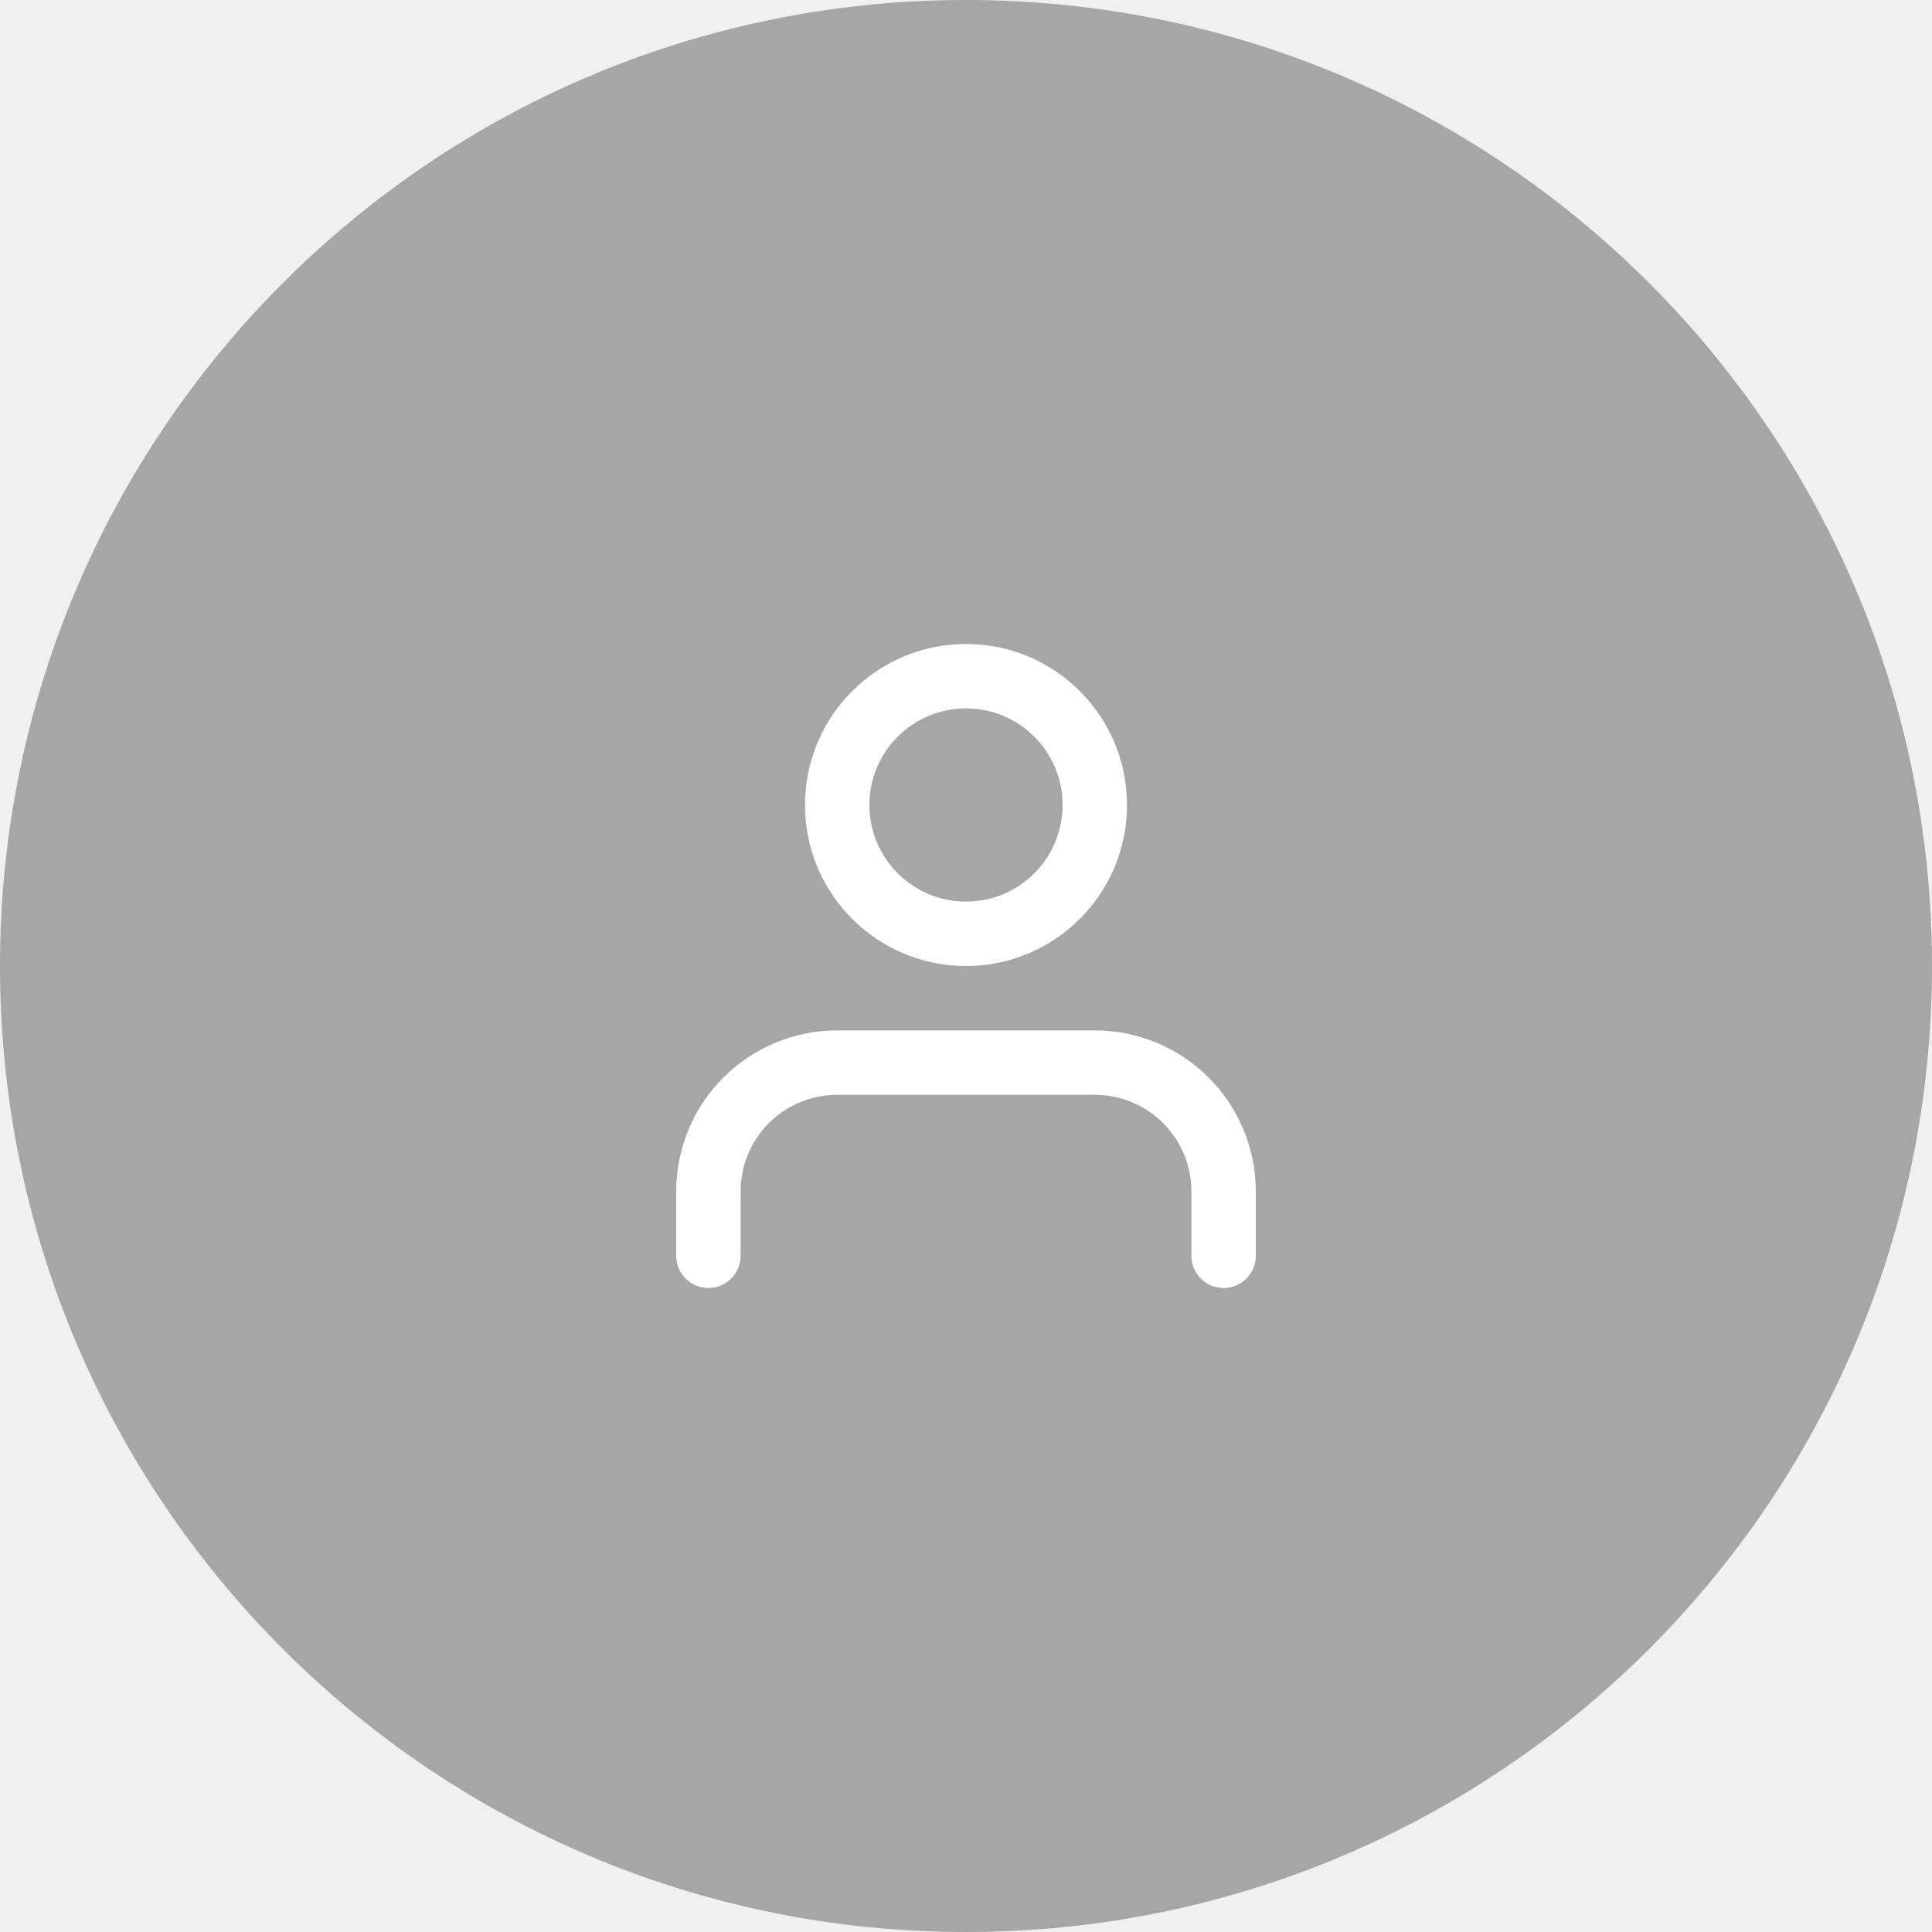
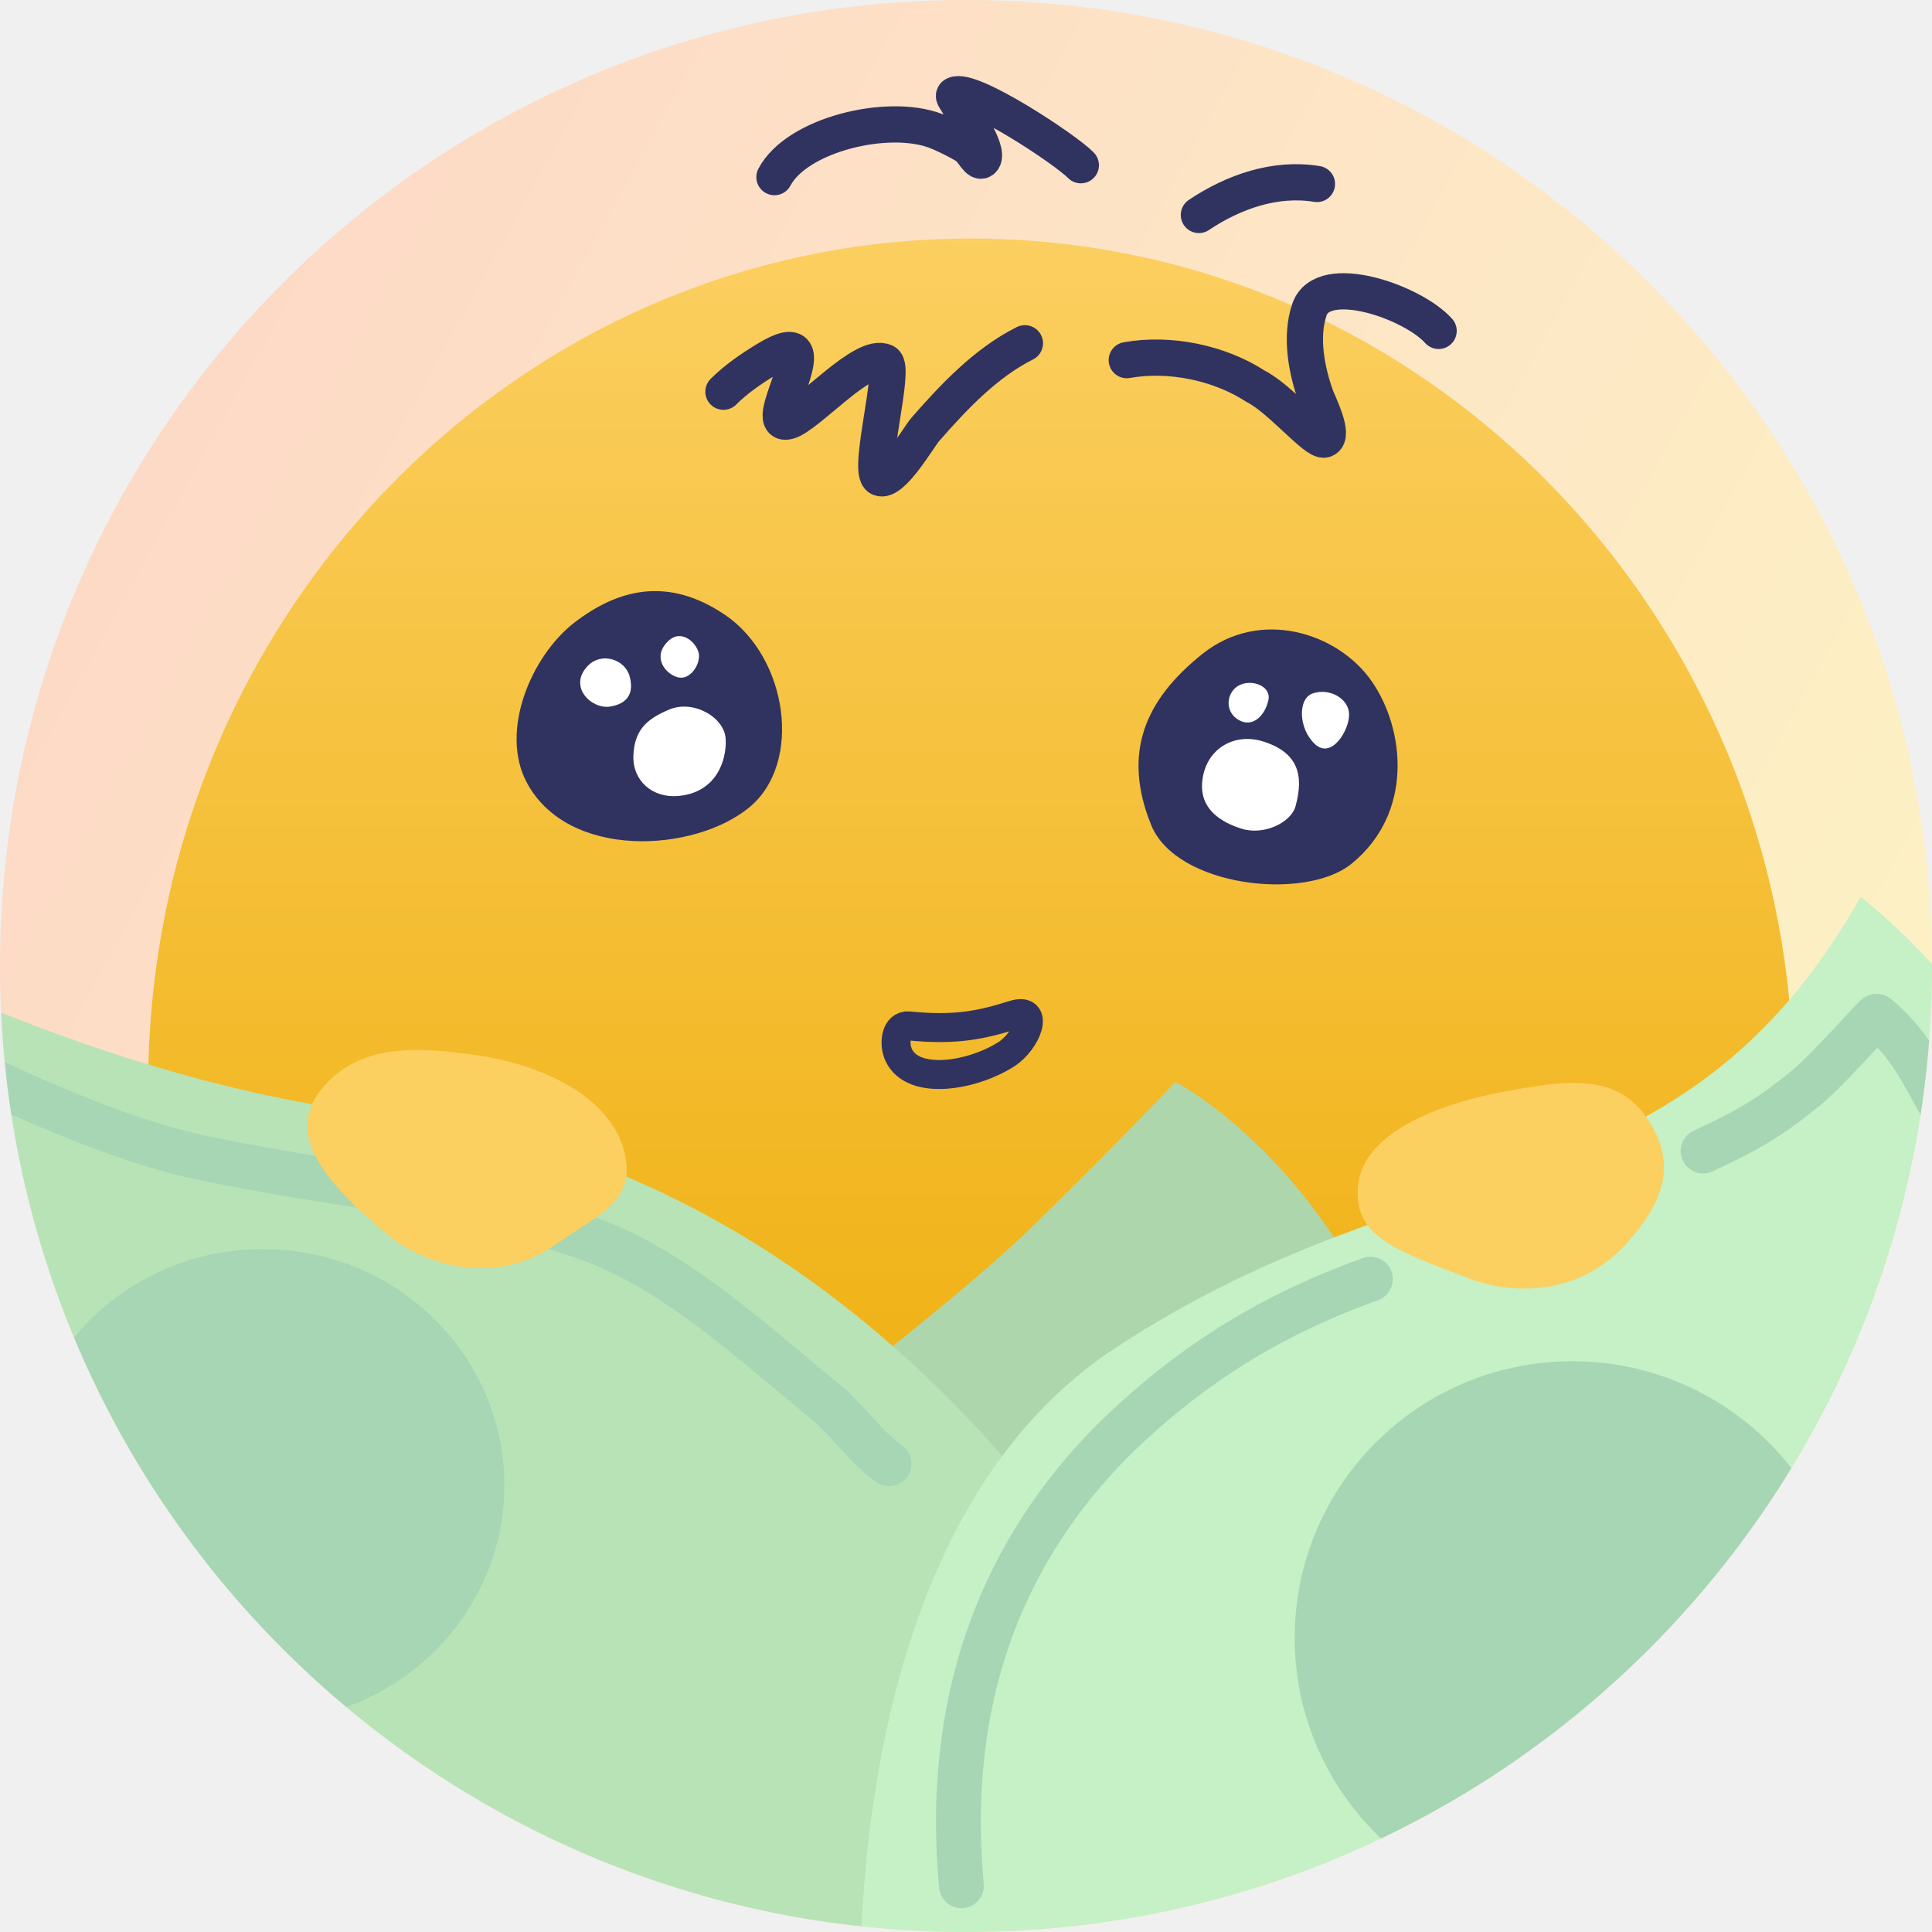
<svg xmlns="http://www.w3.org/2000/svg" width="80" height="80" viewBox="0 0 80 80" fill="none">
-   <circle cx="40" cy="40" r="40" fill="#A6A6A6" />
-   <path fill-rule="evenodd" clip-rule="evenodd" d="M40 29.333C37.791 29.333 36 31.124 36 33.333C36 35.542 37.791 37.333 40 37.333C42.209 37.333 44 35.542 44 33.333C44 31.124 42.209 29.333 40 29.333ZM33.333 33.333C33.333 29.651 36.318 26.666 40 26.666C43.682 26.666 46.667 29.651 46.667 33.333C46.667 37.015 43.682 40 40 40C36.318 40 33.333 37.015 33.333 33.333ZM29.953 44.619C31.203 43.369 32.899 42.666 34.667 42.666H45.333C47.101 42.666 48.797 43.369 50.047 44.619C51.298 45.869 52 47.565 52 49.333V52C52 52.736 51.403 53.333 50.667 53.333C49.93 53.333 49.333 52.736 49.333 52V49.333C49.333 48.272 48.912 47.255 48.162 46.505C47.412 45.755 46.394 45.333 45.333 45.333H34.667C33.606 45.333 32.588 45.755 31.838 46.505C31.088 47.255 30.667 48.272 30.667 49.333V52C30.667 52.736 30.07 53.333 29.333 53.333C28.597 53.333 28 52.736 28 52V49.333C28 47.565 28.702 45.869 29.953 44.619Z" fill="white" />
+   <g clip-path="url(#clip0_443_1782)">
+     <path d="M0 40C0 17.909 17.909 0 40 0C62.091 0 80 17.909 80 40C80 62.091 62.091 80 40 80C17.909 80 0 62.091 0 40Z" fill="url(#paint0_linear_443_1782)" />
+     <mask id="mask0_443_1782" style="mask-type:luminance" maskUnits="userSpaceOnUse" x="0" y="0" width="80" height="80">
+       <path d="M0 40C0 17.909 17.909 0 40 0C62.091 0 80 17.909 80 40C80 62.091 62.091 80 40 80C17.909 80 0 62.091 0 40Z" fill="white" />
+     </mask>
+     <g mask="url(#mask0_443_1782)">
+       <path d="M6.136 44.974C6.136 25.59 21.387 9.877 40.201 9.877C59.014 9.877 74.265 25.59 74.265 44.974C74.265 64.357 59.014 80.071 40.201 80.071C21.387 80.071 6.136 64.357 6.136 44.974Z" fill="url(#paint1_linear_443_1782)" />
+       <path d="M30.024 25.462C32.616 27.218 33.258 31.61 31.016 33.441C28.726 35.311 23.526 35.602 21.816 32.41C20.671 30.272 22.007 27.142 23.801 25.767C25.595 24.393 27.657 23.858 30.024 25.462Z" fill="#303360" />
+       <path d="M47.669 34.165C48.704 36.718 54.033 37.328 55.959 35.77C58.533 33.688 58.193 30.206 56.792 28.199C55.391 26.193 52.176 25.174 49.795 27.073C47.438 28.952 46.446 31.149 47.669 34.165Z" fill="#303360" />
+       <path d="M27.731 29.373C28.713 28.971 30.01 29.697 30.05 30.613C30.09 31.528 29.637 32.818 28.093 32.959C27.011 33.057 26.189 32.324 26.228 31.289C26.268 30.254 26.75 29.775 27.731 29.373Z" fill="white" />
+       <path d="M27.662 26.552C28.223 26.004 28.87 26.637 28.937 27.074C29.004 27.511 28.584 28.166 28.08 28.049C27.576 27.931 26.975 27.223 27.662 26.552Z" fill="white" />
+       <path d="M24.317 27.595C24.887 26.976 25.862 27.293 26.064 27.982C26.265 28.67 26.013 29.141 25.257 29.258C24.501 29.376 23.527 28.452 24.317 27.595Z" fill="white" />
+       <path d="M49.781 32.377C49.903 31.02 51.087 30.33 52.284 30.697C53.763 31.151 53.997 32.107 53.645 33.386C53.461 34.058 52.335 34.612 51.394 34.31C50.545 34.037 49.68 33.503 49.781 32.377Z" fill="white" />
+       <path d="M54.351 28.715C55.04 28.473 55.846 28.916 55.863 29.572C55.88 30.227 55.141 31.453 54.452 30.815C53.763 30.177 53.729 28.933 54.351 28.715Z" fill="white" />
+       <path d="M51.159 28.48C51.655 28.046 52.671 28.345 52.52 29C52.368 29.656 51.865 30.126 51.31 29.824C50.756 29.521 50.756 28.832 51.159 28.48Z" fill="white" />
+       <path d="M29.956 16.22C30.482 15.695 31.105 15.269 31.74 14.883C34.587 13.149 31.377 17.76 32.631 17.446C33.422 17.248 35.761 14.553 36.644 14.994C37.105 15.225 35.893 19.523 36.421 19.786C36.919 20.036 38.059 18.073 38.315 17.78C39.49 16.438 40.819 15.024 42.439 14.214" stroke="#303360" stroke-width="1.5" stroke-miterlimit="10" stroke-linecap="round" stroke-linejoin="round" />
+       <path d="M46.657 14.912C48.435 14.597 50.487 15.015 52 16C53 16.5 54.483 18.313 54.842 18.201C55.283 18.065 54.574 16.658 54.489 16.419C54.105 15.347 53.834 13.952 54.221 12.819C54.772 11.203 58.5 12.5 59.57 13.702" stroke="#303360" stroke-width="1.5" stroke-miterlimit="10" stroke-linecap="round" stroke-linejoin="round" />
+       <path d="M32.068 7.334C32.995 5.576 36.748 4.665 38.741 5.418C39.102 5.554 39.699 5.848 40.035 6.062C40.276 6.216 40.533 6.834 40.7 6.603C40.989 6.204 39.795 4.514 39.595 4.158C39.556 4.089 39.455 3.967 39.525 3.931C40.186 3.587 44.141 6.199 44.755 6.841" stroke="#303360" stroke-width="1.5" stroke-miterlimit="10" stroke-linecap="round" stroke-linejoin="round" />
+       <path d="M49.643 8.901C51.074 7.944 52.806 7.333 54.532 7.618" stroke="#303360" stroke-width="1.5" stroke-miterlimit="10" stroke-linecap="round" stroke-linejoin="round" />
+       <path d="M41.969 42.025C40.659 42.438 39.564 42.677 37.636 42.48C37.1 42.424 36.983 43.205 37.218 43.696C37.824 44.961 40.274 44.55 41.678 43.648C42.52 43.106 43.067 41.679 41.969 42.025Z" stroke="#303360" stroke-width="1.2" stroke-miterlimit="10" stroke-linecap="round" stroke-linejoin="round" />
+       <path d="M25.755 64.358C25.755 64.358 38.542 54.92 42.804 50.734C47.066 46.548 48.665 44.797 48.665 44.797C48.665 44.797 57.493 49.288 59.624 62.988C61.755 76.687 41.358 74.328 41.358 74.328L25.755 64.358Z" fill="#AED6AD" />
+       <path d="M-7.276 38.513C-7.276 38.513 3.993 44.875 16.104 46.178C36.55 48.378 46.843 67.718 46.843 67.718L44.39 84.659L2.843 78.987L-7.276 38.513Z" fill="#B8E3B7" />
+       <path d="M35.804 87.495C35.804 87.495 33.242 64.346 46.153 55.837C59.091 47.309 69.519 50.43 77.049 37.136C85.882 44.341 84.141 50.732 85.544 57.241C86.948 63.749 76.355 83.433 76.355 83.433L35.804 87.495Z" fill="#C6F0C5" />
+       <path d="M53.612 67.821C53.612 61.495 58.757 56.367 65.105 56.367C71.451 56.367 76.597 61.495 76.597 67.821C76.597 74.147 71.451 79.275 65.105 79.275C58.757 79.275 53.612 74.147 53.612 67.821Z" fill="#A6D6B3" />
+       <path d="M0.867 61.504C0.867 56.102 5.348 51.723 10.876 51.723C16.403 51.723 20.884 56.102 20.884 61.504C20.884 66.905 16.403 71.284 10.876 71.284C5.348 71.284 0.867 66.905 0.867 61.504Z" fill="#A6D6B3" />
+       <path d="M39.812 78.086C38.954 68.883 42.617 62.793 46.847 58.915C50.297 55.751 53.606 54.1 56.746 52.967" stroke="#A6D6B3" stroke-width="1.853" stroke-miterlimit="10" stroke-linecap="round" stroke-linejoin="round" />
+       <path d="M70.519 47.663C72.587 46.713 73.49 46.106 74.762 45.065C75.784 44.229 77.662 42.039 77.711 42.08C79.006 43.144 79.57 44.338 80.247 45.554C80.924 46.769 81.35 47.793 81.729 49.28" stroke="#A6D6B3" stroke-width="1.853" stroke-miterlimit="10" stroke-linecap="round" stroke-linejoin="round" />
+       <path d="M-3.798 42.907C-2.608 43.739 3.687 46.91 8.107 47.883C13.644 49.103 19.028 49.375 24.39 51.298C28.006 52.595 31.223 55.642 34.156 58.023C35.106 58.794 35.824 59.914 36.818 60.609" stroke="#A6D6B3" stroke-width="1.853" stroke-miterlimit="10" stroke-linecap="round" stroke-linejoin="round" />
+       <path d="M13.315 45.094C11.749 47.022 13.546 49.021 16.002 51.09C17.464 52.322 20.407 53.351 23.013 51.533C24.927 50.197 26.394 49.702 25.832 47.617C25.253 45.472 22.591 44.114 19.811 43.706C17.358 43.345 14.881 43.166 13.315 45.094Z" fill="#FBCF60" />
+       <path d="M56.247 48.995C55.949 51.199 57.822 51.78 60.818 52.936C62.602 53.625 65.358 53.665 67.297 51.546C69.005 49.68 69.416 48.098 68.206 46.309C66.961 44.47 65.001 44.689 62.239 45.208C59.802 45.666 56.546 46.79 56.247 48.995Z" fill="#FBCF60" />
+     </g>
+   </g>
+   <defs>
+     <linearGradient id="paint0_linear_443_1782" x1="73.548" y1="48" x2="9.806" y2="12.903" gradientUnits="userSpaceOnUse">
+       <stop stop-color="#FDF0C4" />
+       <stop offset="1" stop-color="#FDDAC6" />
+     </linearGradient>
+     <linearGradient id="paint1_linear_443_1782" x1="40.258" y1="56.774" x2="40.258" y2="9.807" gradientUnits="userSpaceOnUse">
+       <stop stop-color="#F0B216" />
+       <stop offset="1" stop-color="#FBCF60" />
+     </linearGradient>
+     <clipPath id="clip0_443_1782">
+       <rect width="80" height="80" fill="white" />
+     </clipPath>
+   </defs>
</svg>
